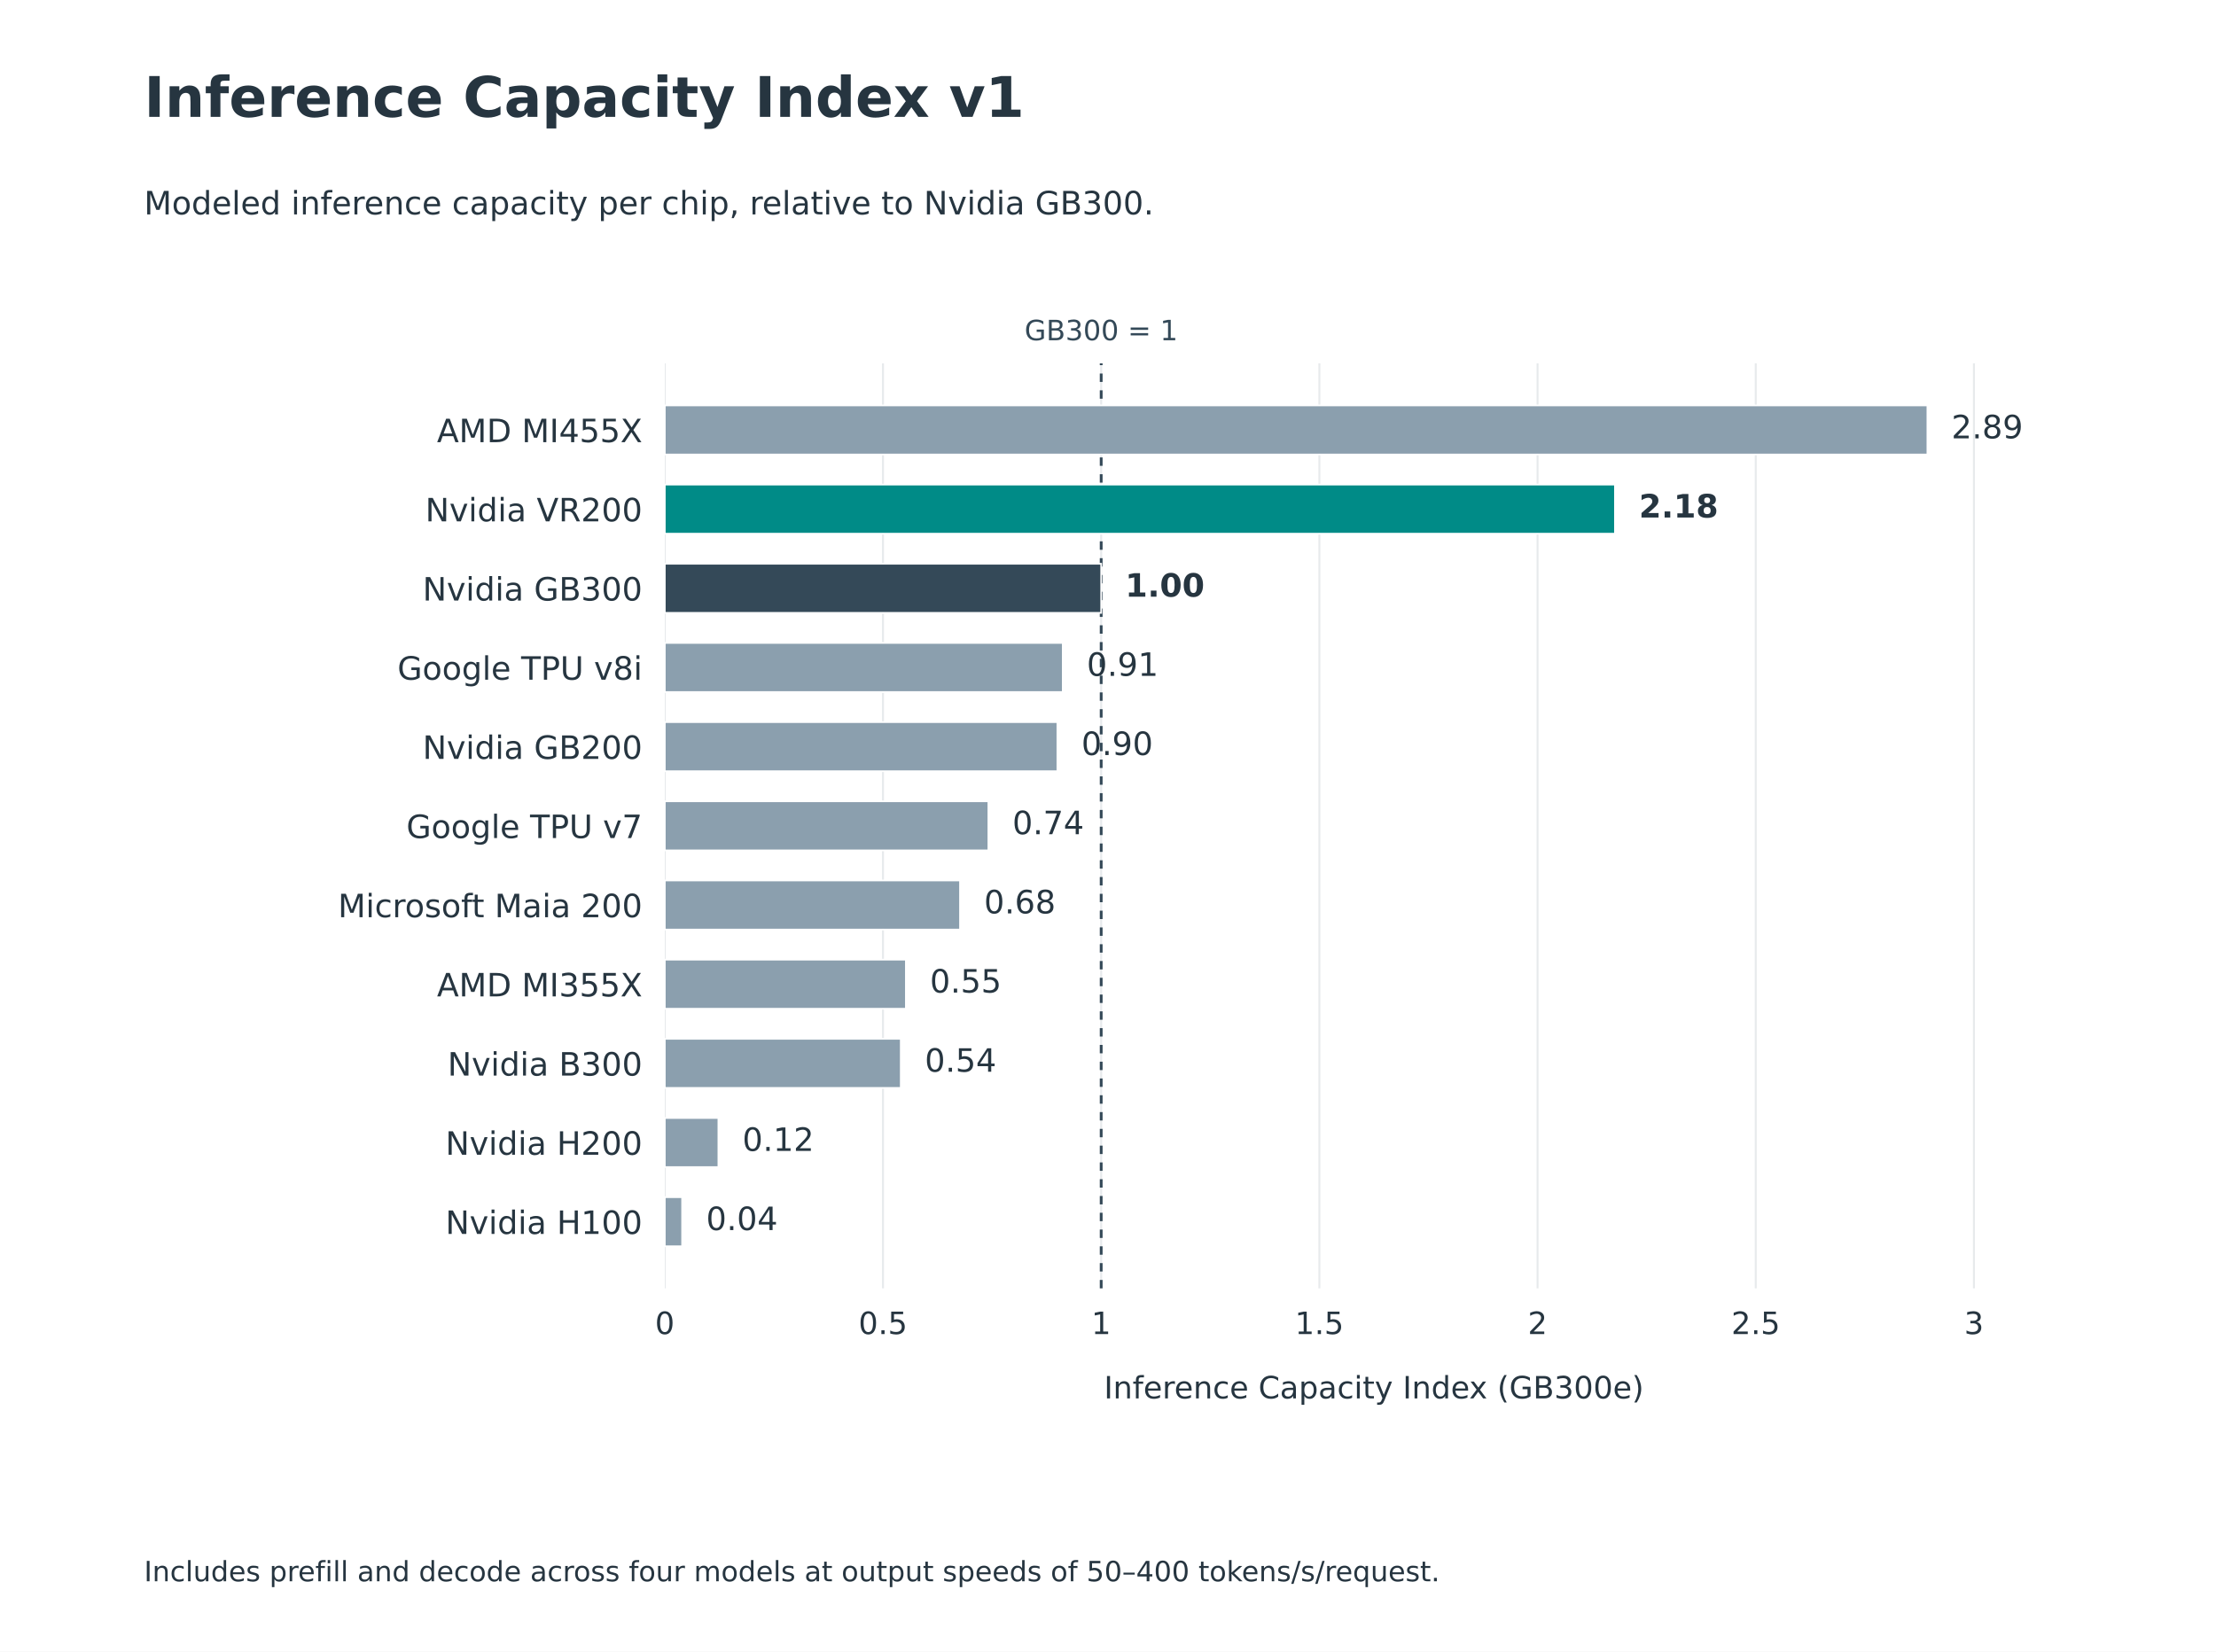
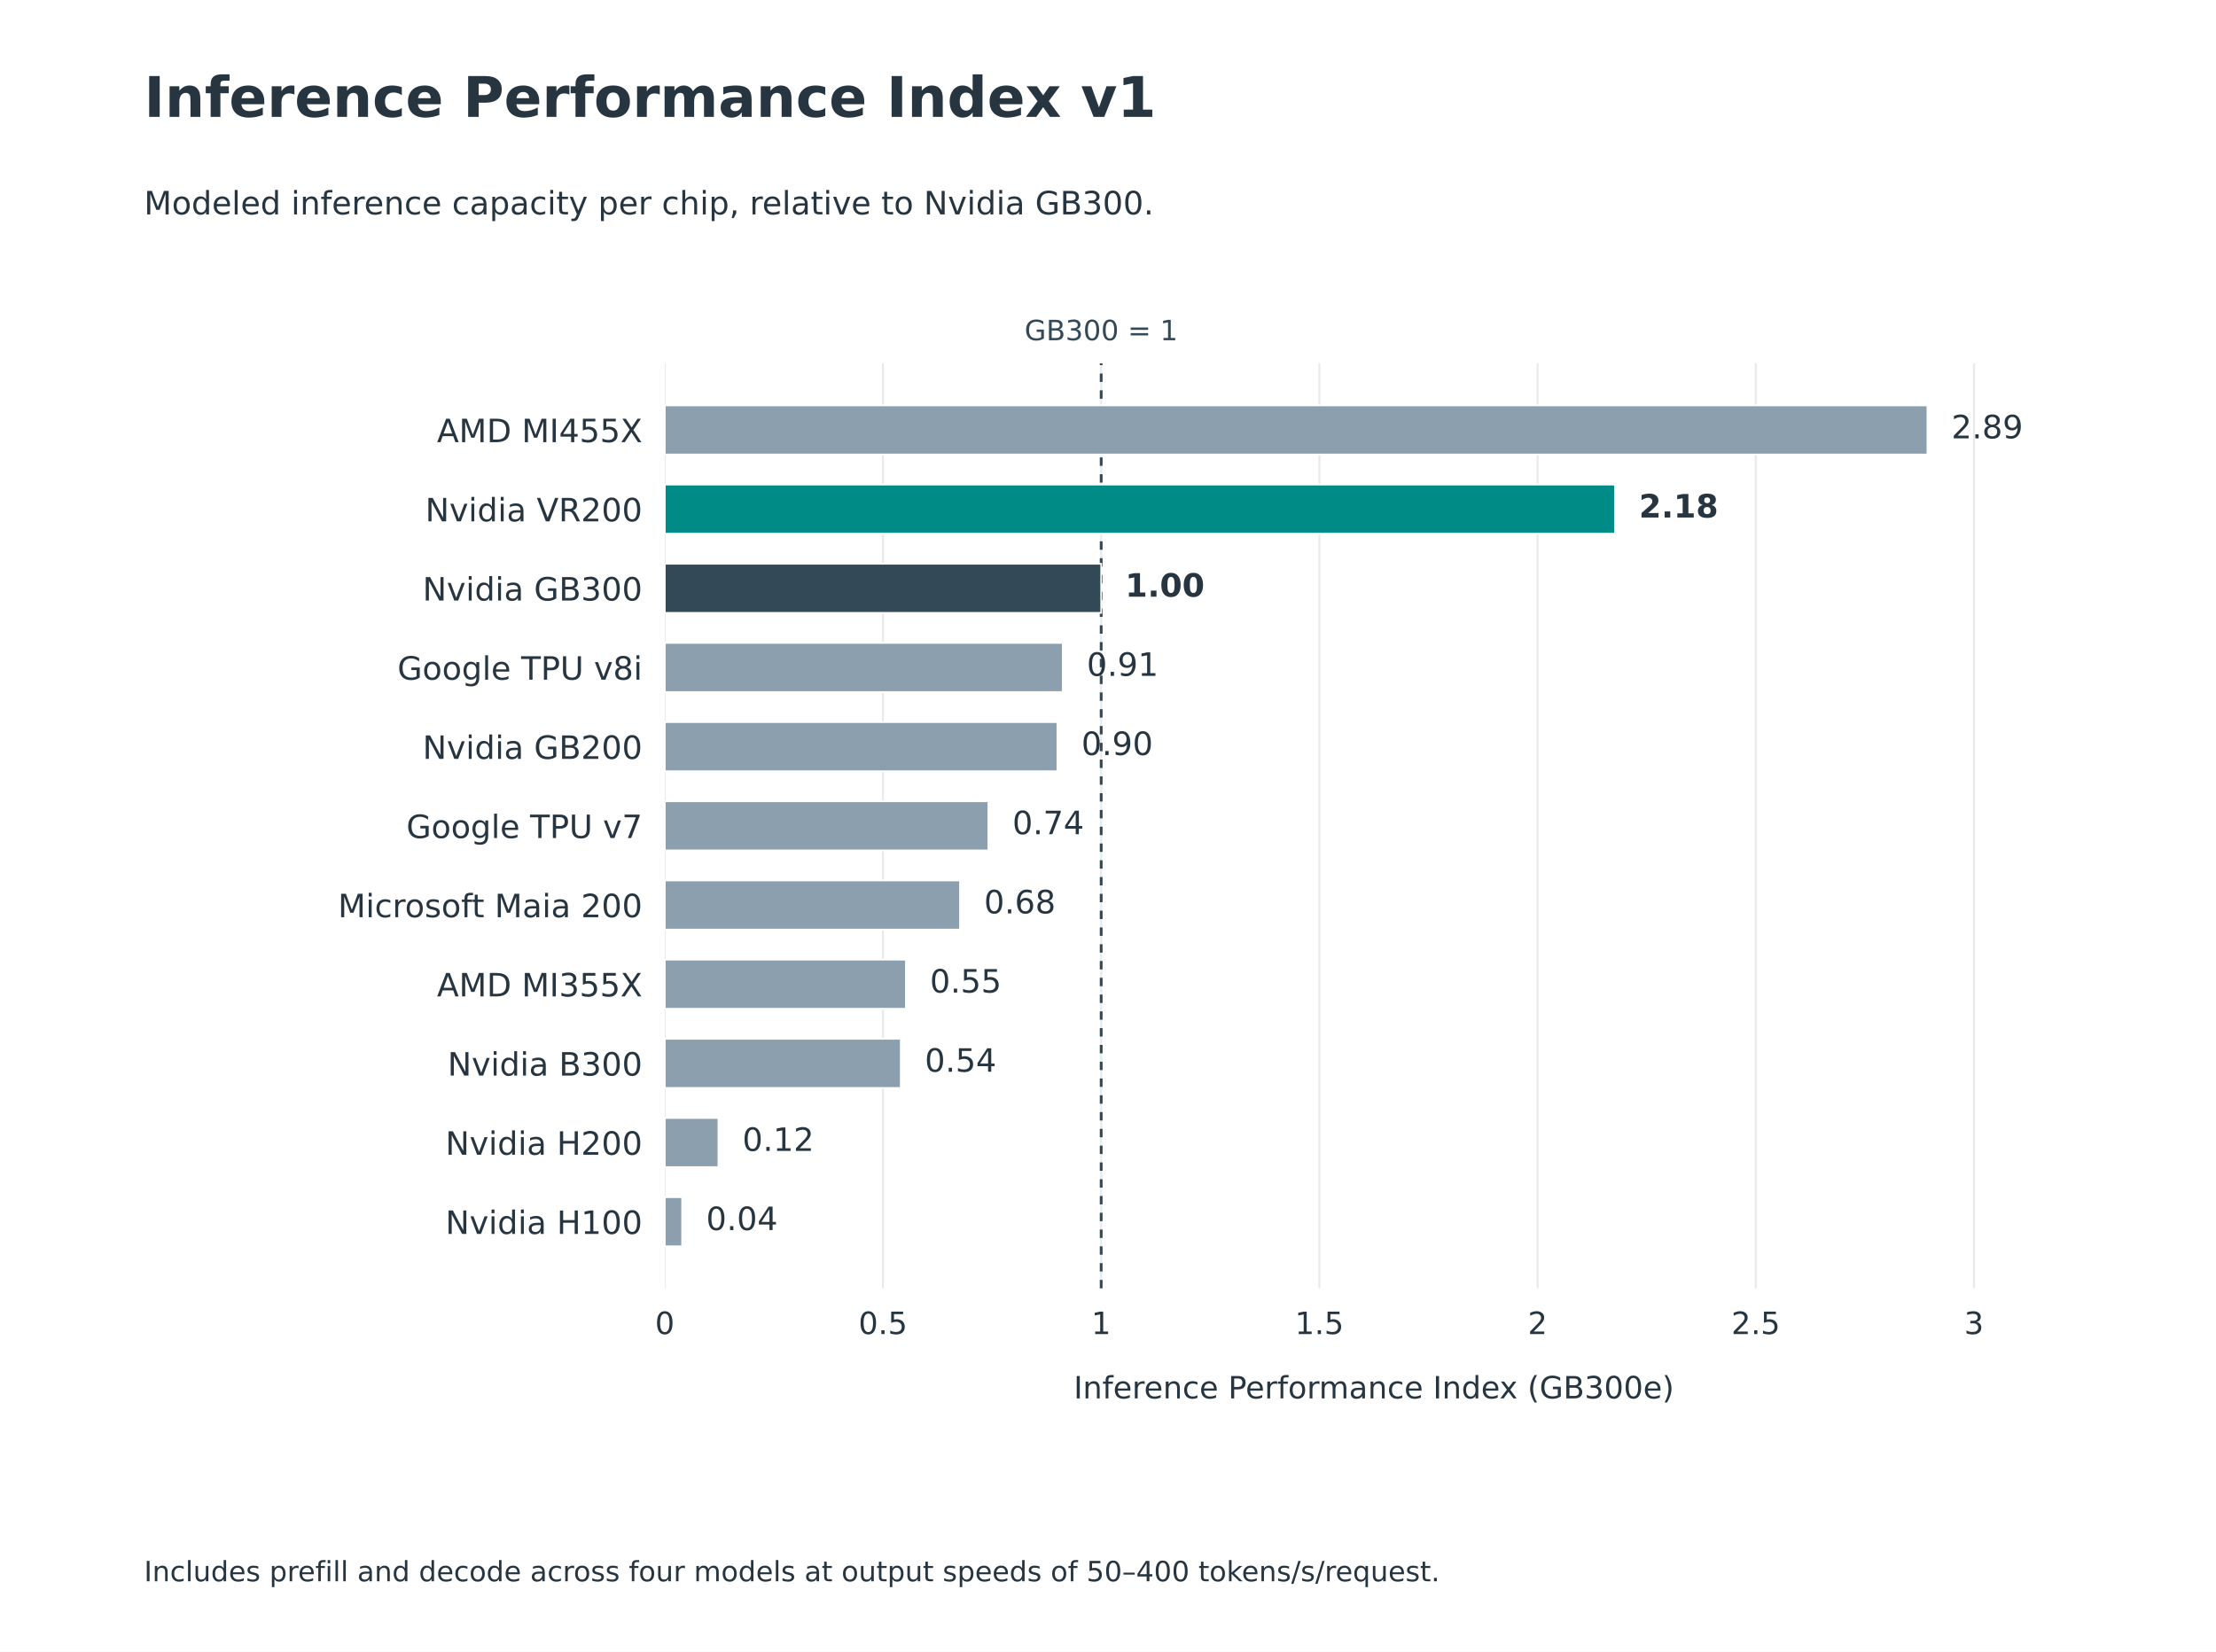
<svg xmlns="http://www.w3.org/2000/svg" width="792pt" height="590.4pt" viewBox="0 0 792 590.4" version="1.1">
  <defs>
    <style type="text/css">*{stroke-linejoin: round; stroke-linecap: butt}</style>
  </defs>
  <g id="figure_1">
    <g id="patch_1">
      <path d="M 0 590.4 L 792 590.4 L 792 0 L 0 0 z " style="fill: #ffffff" />
    </g>
    <g id="axes_1">
      <g id="patch_2">
        <path d="M 237.6 460.512 L 744.48 460.512 L 744.48 129.888 L 237.6 129.888 z " style="fill: #ffffff" />
      </g>
      <g id="matplotlib.axis_1">
        <g id="xtick_1">
          <g id="line2d_1">
-             <path d="M 237.6 460.512 L 237.6 129.888 " clip-path="url(#pfd859a3304)" style="fill: none; stroke: #e7eaec; stroke-width: 0.7; stroke-linecap: square" />
+             <path d="M 237.6 460.512 L 237.6 129.888 " clip-path="url(#paac462bb61)" style="fill: none; stroke: #e7eaec; stroke-width: 0.7; stroke-linecap: square" />
          </g>
          <g id="line2d_2" />
          <g id="text_1">
            <text style="font-size: 11px; font-family: 'DejaVu Sans'; text-anchor: middle; fill: #263540" x="237.6" y="476.869" transform="rotate(-0 237.6 476.8694)">0</text>
          </g>
        </g>
        <g id="xtick_2">
          <g id="line2d_3">
-             <path d="M 315.582 460.512 L 315.582 129.888 " clip-path="url(#pfd859a3304)" style="fill: none; stroke: #e7eaec; stroke-width: 0.7; stroke-linecap: square" />
+             <path d="M 315.582 460.512 L 315.582 129.888 " clip-path="url(#paac462bb61)" style="fill: none; stroke: #e7eaec; stroke-width: 0.7; stroke-linecap: square" />
          </g>
          <g id="line2d_4" />
          <g id="text_2">
            <text style="font-size: 11px; font-family: 'DejaVu Sans'; text-anchor: middle; fill: #263540" x="315.582" y="476.869" transform="rotate(-0 315.5815 476.8694)">0.5</text>
          </g>
        </g>
        <g id="xtick_3">
          <g id="line2d_5">
-             <path d="M 393.563 460.512 L 393.563 129.888 " clip-path="url(#pfd859a3304)" style="fill: none; stroke: #e7eaec; stroke-width: 0.7; stroke-linecap: square" />
+             <path d="M 393.563 460.512 L 393.563 129.888 " clip-path="url(#paac462bb61)" style="fill: none; stroke: #e7eaec; stroke-width: 0.7; stroke-linecap: square" />
          </g>
          <g id="line2d_6" />
          <g id="text_3">
            <text style="font-size: 11px; font-family: 'DejaVu Sans'; text-anchor: middle; fill: #263540" x="393.563" y="476.869" transform="rotate(-0 393.5631 476.8694)">1</text>
          </g>
        </g>
        <g id="xtick_4">
          <g id="line2d_7">
-             <path d="M 471.545 460.512 L 471.545 129.888 " clip-path="url(#pfd859a3304)" style="fill: none; stroke: #e7eaec; stroke-width: 0.7; stroke-linecap: square" />
+             <path d="M 471.545 460.512 L 471.545 129.888 " clip-path="url(#paac462bb61)" style="fill: none; stroke: #e7eaec; stroke-width: 0.7; stroke-linecap: square" />
          </g>
          <g id="line2d_8" />
          <g id="text_4">
            <text style="font-size: 11px; font-family: 'DejaVu Sans'; text-anchor: middle; fill: #263540" x="471.545" y="476.869" transform="rotate(-0 471.5446 476.8694)">1.5</text>
          </g>
        </g>
        <g id="xtick_5">
          <g id="line2d_9">
-             <path d="M 549.526 460.512 L 549.526 129.888 " clip-path="url(#pfd859a3304)" style="fill: none; stroke: #e7eaec; stroke-width: 0.7; stroke-linecap: square" />
+             <path d="M 549.526 460.512 L 549.526 129.888 " clip-path="url(#paac462bb61)" style="fill: none; stroke: #e7eaec; stroke-width: 0.7; stroke-linecap: square" />
          </g>
          <g id="line2d_10" />
          <g id="text_5">
            <text style="font-size: 11px; font-family: 'DejaVu Sans'; text-anchor: middle; fill: #263540" x="549.526" y="476.869" transform="rotate(-0 549.5262 476.8694)">2</text>
          </g>
        </g>
        <g id="xtick_6">
          <g id="line2d_11">
-             <path d="M 627.508 460.512 L 627.508 129.888 " clip-path="url(#pfd859a3304)" style="fill: none; stroke: #e7eaec; stroke-width: 0.7; stroke-linecap: square" />
+             <path d="M 627.508 460.512 L 627.508 129.888 " clip-path="url(#paac462bb61)" style="fill: none; stroke: #e7eaec; stroke-width: 0.7; stroke-linecap: square" />
          </g>
          <g id="line2d_12" />
          <g id="text_6">
            <text style="font-size: 11px; font-family: 'DejaVu Sans'; text-anchor: middle; fill: #263540" x="627.508" y="476.869" transform="rotate(-0 627.5077 476.8694)">2.5</text>
          </g>
        </g>
        <g id="xtick_7">
          <g id="line2d_13">
-             <path d="M 705.489 460.512 L 705.489 129.888 " clip-path="url(#pfd859a3304)" style="fill: none; stroke: #e7eaec; stroke-width: 0.7; stroke-linecap: square" />
+             <path d="M 705.489 460.512 L 705.489 129.888 " clip-path="url(#paac462bb61)" style="fill: none; stroke: #e7eaec; stroke-width: 0.7; stroke-linecap: square" />
          </g>
          <g id="line2d_14" />
          <g id="text_7">
            <text style="font-size: 11px; font-family: 'DejaVu Sans'; text-anchor: middle; fill: #263540" x="705.489" y="476.869" transform="rotate(-0 705.4892 476.8694)">3</text>
          </g>
        </g>
        <g id="text_8">
-           <text style="font-size: 11px; font-family: 'DejaVu Sans'; text-anchor: middle; fill: #263540" x="491.04" y="499.87" transform="rotate(-0 491.04 499.8703)">Inference Capacity Index (GB300e)</text>
+           <text style="font-size: 11px; font-family: 'DejaVu Sans'; text-anchor: middle; fill: #263540" x="491.04" y="499.87" transform="rotate(-0 491.04 499.8703)">Inference Performance Index (GB300e)</text>
        </g>
      </g>
      <g id="matplotlib.axis_2">
        <g id="ytick_1">
          <g id="line2d_15" />
          <g id="text_9">
            <text style="font-size: 11.5px; font-family: 'DejaVu Sans'; text-anchor: end; fill: #263540" x="229.6" y="158.059" transform="rotate(-0 229.6 158.0586)">AMD MI455X</text>
          </g>
        </g>
        <g id="ytick_2">
          <g id="line2d_16" />
          <g id="text_10">
            <text style="font-size: 11.5px; font-family: 'DejaVu Sans'; text-anchor: end; fill: #263540" x="229.6" y="186.361" transform="rotate(-0 229.6 186.3611)">Nvidia VR200</text>
          </g>
        </g>
        <g id="ytick_3">
          <g id="line2d_17" />
          <g id="text_11">
            <text style="font-size: 11.5px; font-family: 'DejaVu Sans'; text-anchor: end; fill: #263540" x="229.6" y="214.663" transform="rotate(-0 229.6 214.6631)">Nvidia GB300</text>
          </g>
        </g>
        <g id="ytick_4">
          <g id="line2d_18" />
          <g id="text_12">
            <text style="font-size: 11.5px; font-family: 'DejaVu Sans'; text-anchor: end; fill: #263540" x="229.6" y="242.965" transform="rotate(-0 229.6 242.9651)">Google TPU v8i</text>
          </g>
        </g>
        <g id="ytick_5">
          <g id="line2d_19" />
          <g id="text_13">
            <text style="font-size: 11.5px; font-family: 'DejaVu Sans'; text-anchor: end; fill: #263540" x="229.6" y="271.267" transform="rotate(-0 229.6 271.2671)">Nvidia GB200</text>
          </g>
        </g>
        <g id="ytick_6">
          <g id="line2d_20" />
          <g id="text_14">
            <text style="font-size: 11.5px; font-family: 'DejaVu Sans'; text-anchor: end; fill: #263540" x="229.6" y="299.569" transform="rotate(-0 229.6 299.5691)">Google TPU v7</text>
          </g>
        </g>
        <g id="ytick_7">
          <g id="line2d_21" />
          <g id="text_15">
            <text style="font-size: 11.5px; font-family: 'DejaVu Sans'; text-anchor: end; fill: #263540" x="229.6" y="327.871" transform="rotate(-0 229.6 327.8711)">Microsoft Maia 200</text>
          </g>
        </g>
        <g id="ytick_8">
          <g id="line2d_22" />
          <g id="text_16">
            <text style="font-size: 11.5px; font-family: 'DejaVu Sans'; text-anchor: end; fill: #263540" x="229.6" y="356.173" transform="rotate(-0 229.6 356.1727)">AMD MI355X</text>
          </g>
        </g>
        <g id="ytick_9">
          <g id="line2d_23" />
          <g id="text_17">
            <text style="font-size: 11.5px; font-family: 'DejaVu Sans'; text-anchor: end; fill: #263540" x="229.6" y="384.475" transform="rotate(-0 229.6 384.4751)">Nvidia B300</text>
          </g>
        </g>
        <g id="ytick_10">
          <g id="line2d_24" />
          <g id="text_18">
            <text style="font-size: 11.5px; font-family: 'DejaVu Sans'; text-anchor: end; fill: #263540" x="229.6" y="412.777" transform="rotate(-0 229.6 412.7771)">Nvidia H200</text>
          </g>
        </g>
        <g id="ytick_11">
          <g id="line2d_25" />
          <g id="text_19">
            <text style="font-size: 11.5px; font-family: 'DejaVu Sans'; text-anchor: end; fill: #263540" x="229.6" y="441.079" transform="rotate(-0 229.6 441.0791)">Nvidia H100</text>
          </g>
        </g>
      </g>
      <g id="line2d_26">
-         <path d="M 393.563 460.512 L 393.563 129.888 " clip-path="url(#pfd859a3304)" style="fill: none; stroke-dasharray: 3,3; stroke-dashoffset: 0; stroke: #344958" />
+         <path d="M 393.563 460.512 L 393.563 129.888 " clip-path="url(#paac462bb61)" style="fill: none; stroke-dasharray: 3,3; stroke-dashoffset: 0; stroke: #344958" />
      </g>
      <g id="patch_3">
-         <path d="M 237.6 144.916 L 688.857 144.916 L 688.857 162.464 L 237.6 162.464 z " clip-path="url(#pfd859a3304)" style="fill: #8b9fae; stroke: #ffffff; stroke-width: 0.6; stroke-linejoin: miter" />
+         <path d="M 237.6 144.916 L 688.857 144.916 L 688.857 162.464 L 237.6 162.464 z " clip-path="url(#paac462bb61)" style="fill: #8b9fae; stroke: #ffffff; stroke-width: 0.6; stroke-linejoin: miter" />
      </g>
      <g id="text_20">
        <text style="font-size: 11.5px; font-family: 'DejaVu Sans'; text-anchor: start; fill: #263540" x="697.434" y="156.677" transform="rotate(-0 697.4345 156.6773)">2.89</text>
      </g>
      <g id="patch_4">
-         <path d="M 237.6 173.218 L 577.189 173.218 L 577.189 190.766 L 237.6 190.766 z " clip-path="url(#pfd859a3304)" style="fill: #008b87; stroke: #ffffff; stroke-width: 0.6; stroke-linejoin: miter" />
+         <path d="M 237.6 173.218 L 577.189 173.218 L 577.189 190.766 L 237.6 190.766 z " clip-path="url(#paac462bb61)" style="fill: #008b87; stroke: #ffffff; stroke-width: 0.6; stroke-linejoin: miter" />
      </g>
      <g id="text_21">
        <text style="font-weight: 700; font-size: 11.5px; font-family: 'DejaVu Sans'; text-anchor: start; fill: #263540" x="585.767" y="184.979" transform="rotate(-0 585.7668 184.9793)">2.18</text>
      </g>
      <g id="patch_5">
-         <path d="M 237.6 201.52 L 393.563 201.52 L 393.563 219.068 L 237.6 219.068 z " clip-path="url(#pfd859a3304)" style="fill: #344958; stroke: #ffffff; stroke-width: 0.6; stroke-linejoin: miter" />
+         <path d="M 237.6 201.52 L 393.563 201.52 L 393.563 219.068 L 237.6 219.068 z " clip-path="url(#paac462bb61)" style="fill: #344958; stroke: #ffffff; stroke-width: 0.6; stroke-linejoin: miter" />
      </g>
      <g id="text_22">
        <text style="font-weight: 700; font-size: 11.5px; font-family: 'DejaVu Sans'; text-anchor: start; fill: #263540" x="402.141" y="213.281" transform="rotate(-0 402.141 213.2813)">1.00</text>
      </g>
      <g id="patch_6">
-         <path d="M 237.6 229.822 L 379.832 229.822 L 379.832 247.37 L 237.6 247.37 z " clip-path="url(#pfd859a3304)" style="fill: #8b9fae; stroke: #ffffff; stroke-width: 0.6; stroke-linejoin: miter" />
+         <path d="M 237.6 229.822 L 379.832 229.822 L 379.832 247.37 L 237.6 247.37 z " clip-path="url(#paac462bb61)" style="fill: #8b9fae; stroke: #ffffff; stroke-width: 0.6; stroke-linejoin: miter" />
      </g>
      <g id="text_23">
        <text style="font-size: 11.5px; font-family: 'DejaVu Sans'; text-anchor: start; fill: #263540" x="388.41" y="241.583" transform="rotate(-0 388.4101 241.5833)">0.91</text>
      </g>
      <g id="patch_7">
-         <path d="M 237.6 258.124 L 377.912 258.124 L 377.912 275.672 L 237.6 275.672 z " clip-path="url(#pfd859a3304)" style="fill: #8b9fae; stroke: #ffffff; stroke-width: 0.6; stroke-linejoin: miter" />
+         <path d="M 237.6 258.124 L 377.912 258.124 L 377.912 275.672 L 237.6 275.672 z " clip-path="url(#paac462bb61)" style="fill: #8b9fae; stroke: #ffffff; stroke-width: 0.6; stroke-linejoin: miter" />
      </g>
      <g id="text_24">
        <text style="font-size: 11.5px; font-family: 'DejaVu Sans'; text-anchor: start; fill: #263540" x="386.49" y="269.885" transform="rotate(-0 386.4898 269.8853)">0.90</text>
      </g>
      <g id="patch_8">
-         <path d="M 237.6 286.426 L 353.247 286.426 L 353.247 303.974 L 237.6 303.974 z " clip-path="url(#pfd859a3304)" style="fill: #8b9fae; stroke: #ffffff; stroke-width: 0.6; stroke-linejoin: miter" />
+         <path d="M 237.6 286.426 L 353.247 286.426 L 353.247 303.974 L 237.6 303.974 z " clip-path="url(#paac462bb61)" style="fill: #8b9fae; stroke: #ffffff; stroke-width: 0.6; stroke-linejoin: miter" />
      </g>
      <g id="text_25">
        <text style="font-size: 11.5px; font-family: 'DejaVu Sans'; text-anchor: start; fill: #263540" x="361.825" y="298.187" transform="rotate(-0 361.8253 298.1873)">0.74</text>
      </g>
      <g id="patch_9">
-         <path d="M 237.6 314.728 L 343.114 314.728 L 343.114 332.276 L 237.6 332.276 z " clip-path="url(#pfd859a3304)" style="fill: #8b9fae; stroke: #ffffff; stroke-width: 0.6; stroke-linejoin: miter" />
+         <path d="M 237.6 314.728 L 343.114 314.728 L 343.114 332.276 L 237.6 332.276 z " clip-path="url(#paac462bb61)" style="fill: #8b9fae; stroke: #ffffff; stroke-width: 0.6; stroke-linejoin: miter" />
      </g>
      <g id="text_26">
        <text style="font-size: 11.5px; font-family: 'DejaVu Sans'; text-anchor: start; fill: #263540" x="351.692" y="326.489" transform="rotate(-0 351.6918 326.4893)">0.68</text>
      </g>
      <g id="patch_10">
-         <path d="M 237.6 343.03 L 323.762 343.03 L 323.762 360.578 L 237.6 360.578 z " clip-path="url(#pfd859a3304)" style="fill: #8b9fae; stroke: #ffffff; stroke-width: 0.6; stroke-linejoin: miter" />
+         <path d="M 237.6 343.03 L 323.762 343.03 L 323.762 360.578 L 237.6 360.578 z " clip-path="url(#paac462bb61)" style="fill: #8b9fae; stroke: #ffffff; stroke-width: 0.6; stroke-linejoin: miter" />
      </g>
      <g id="text_27">
        <text style="font-size: 11.5px; font-family: 'DejaVu Sans'; text-anchor: start; fill: #263540" x="332.34" y="354.791" transform="rotate(-0 332.34 354.7913)">0.55</text>
      </g>
      <g id="patch_11">
-         <path d="M 237.6 371.332 L 321.935 371.332 L 321.935 388.88 L 237.6 388.88 z " clip-path="url(#pfd859a3304)" style="fill: #8b9fae; stroke: #ffffff; stroke-width: 0.6; stroke-linejoin: miter" />
+         <path d="M 237.6 371.332 L 321.935 371.332 L 321.935 388.88 L 237.6 388.88 z " clip-path="url(#paac462bb61)" style="fill: #8b9fae; stroke: #ffffff; stroke-width: 0.6; stroke-linejoin: miter" />
      </g>
      <g id="text_28">
        <text style="font-size: 11.5px; font-family: 'DejaVu Sans'; text-anchor: start; fill: #263540" x="330.513" y="383.093" transform="rotate(-0 330.5133 383.0933)">0.54</text>
      </g>
      <g id="patch_12">
-         <path d="M 237.6 399.634 L 256.754 399.634 L 256.754 417.182 L 237.6 417.182 z " clip-path="url(#pfd859a3304)" style="fill: #8b9fae; stroke: #ffffff; stroke-width: 0.6; stroke-linejoin: miter" />
+         <path d="M 237.6 399.634 L 256.754 399.634 L 256.754 417.182 L 237.6 417.182 z " clip-path="url(#paac462bb61)" style="fill: #8b9fae; stroke: #ffffff; stroke-width: 0.6; stroke-linejoin: miter" />
      </g>
      <g id="text_29">
        <text style="font-size: 11.5px; font-family: 'DejaVu Sans'; text-anchor: start; fill: #263540" x="265.332" y="411.395" transform="rotate(-0 265.3324 411.3953)">0.12</text>
      </g>
      <g id="patch_13">
-         <path d="M 237.6 427.936 L 243.789 427.936 L 243.789 445.484 L 237.6 445.484 z " clip-path="url(#pfd859a3304)" style="fill: #8b9fae; stroke: #ffffff; stroke-width: 0.6; stroke-linejoin: miter" />
+         <path d="M 237.6 427.936 L 243.789 427.936 L 243.789 445.484 L 237.6 445.484 z " clip-path="url(#paac462bb61)" style="fill: #8b9fae; stroke: #ffffff; stroke-width: 0.6; stroke-linejoin: miter" />
      </g>
      <g id="text_30">
        <text style="font-size: 11.5px; font-family: 'DejaVu Sans'; text-anchor: start; fill: #263540" x="252.367" y="439.697" transform="rotate(-0 252.3669 439.6973)">0.04</text>
      </g>
      <g id="text_31">
        <text style="font-size: 10px; font-family: 'DejaVu Sans'; text-anchor: middle; fill: #344958" x="393.563" y="121.622" transform="rotate(-0 393.5631 121.6224)">GB300 = 1</text>
      </g>
    </g>
    <g id="text_32">
-       <text style="font-weight: 700; font-size: 20px; font-family: 'DejaVu Sans'; text-anchor: start; fill: #263540" x="51.48" y="41.765" transform="rotate(-0 51.48 41.76488)">Inference Capacity Index v1</text>
+       <text style="font-weight: 700; font-size: 20px; font-family: 'DejaVu Sans'; text-anchor: start; fill: #263540" x="51.48" y="41.765" transform="rotate(-0 51.48 41.76488)">Inference Performance Index v1</text>
    </g>
    <g id="text_33">
      <text style="font-size: 11.5px; font-family: 'DejaVu Sans'; text-anchor: start; fill: #263540" x="51.48" y="76.634" transform="rotate(-0 51.48 76.6342)">Modeled inference capacity per chip, relative to Nvidia GB300.</text>
    </g>
    <g id="text_34">
      <text style="font-size: 10px; font-family: 'DejaVu Sans'; text-anchor: start; fill: #263540" x="51.48" y="565.245" transform="rotate(-0 51.48 565.2454)">Includes prefill and decode across four models at output speeds of 50–400 tokens/s/request.</text>
    </g>
  </g>
  <defs>
-     <clipPath id="pfd859a3304">
+     <clipPath id="paac462bb61">
      <rect x="237.6" y="129.888" width="506.88" height="330.624" />
    </clipPath>
  </defs>
</svg>
